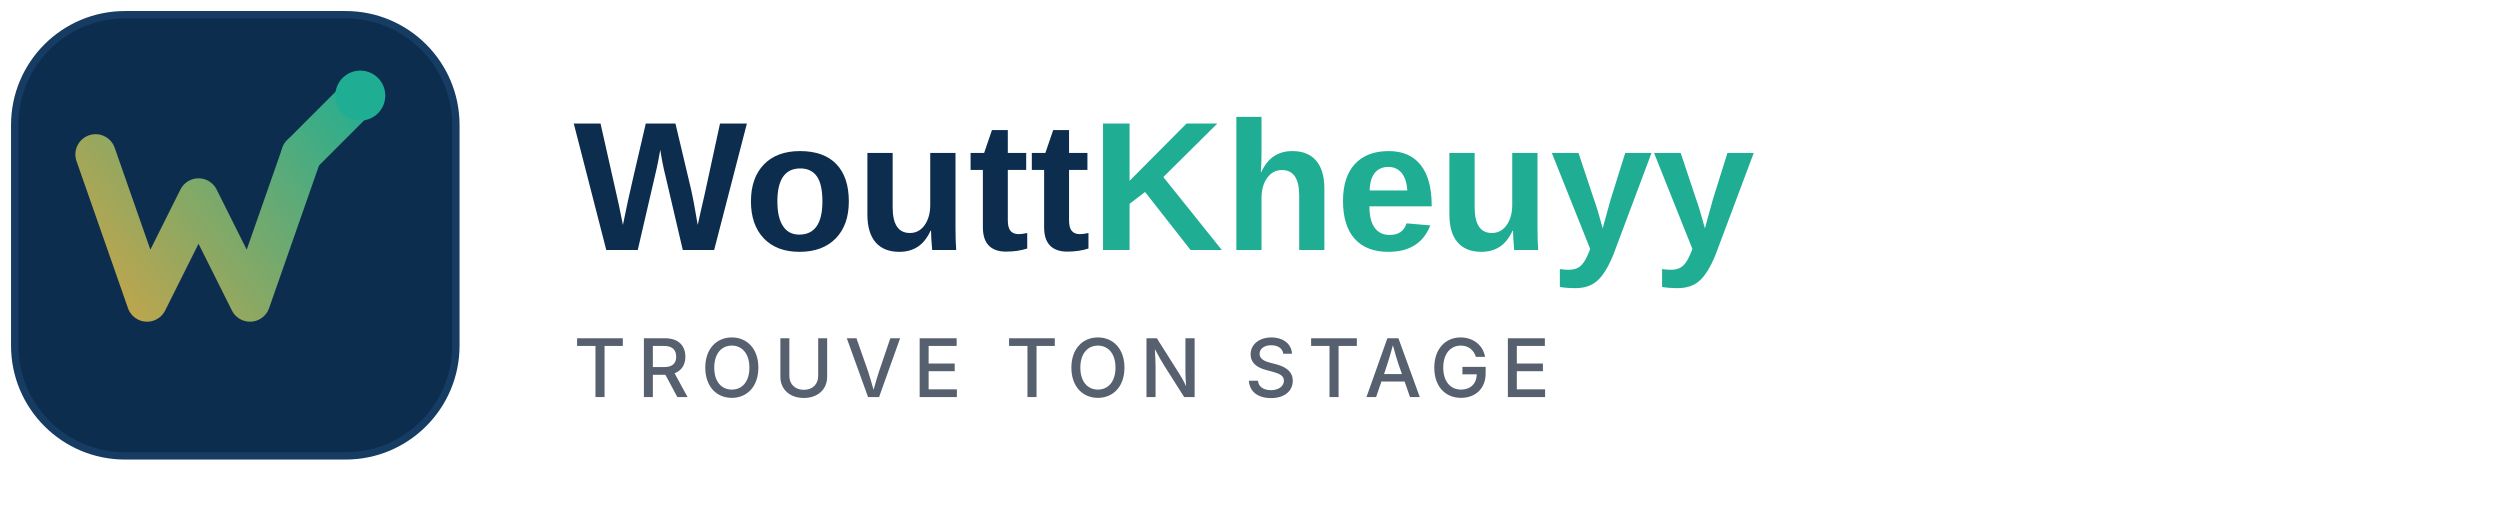
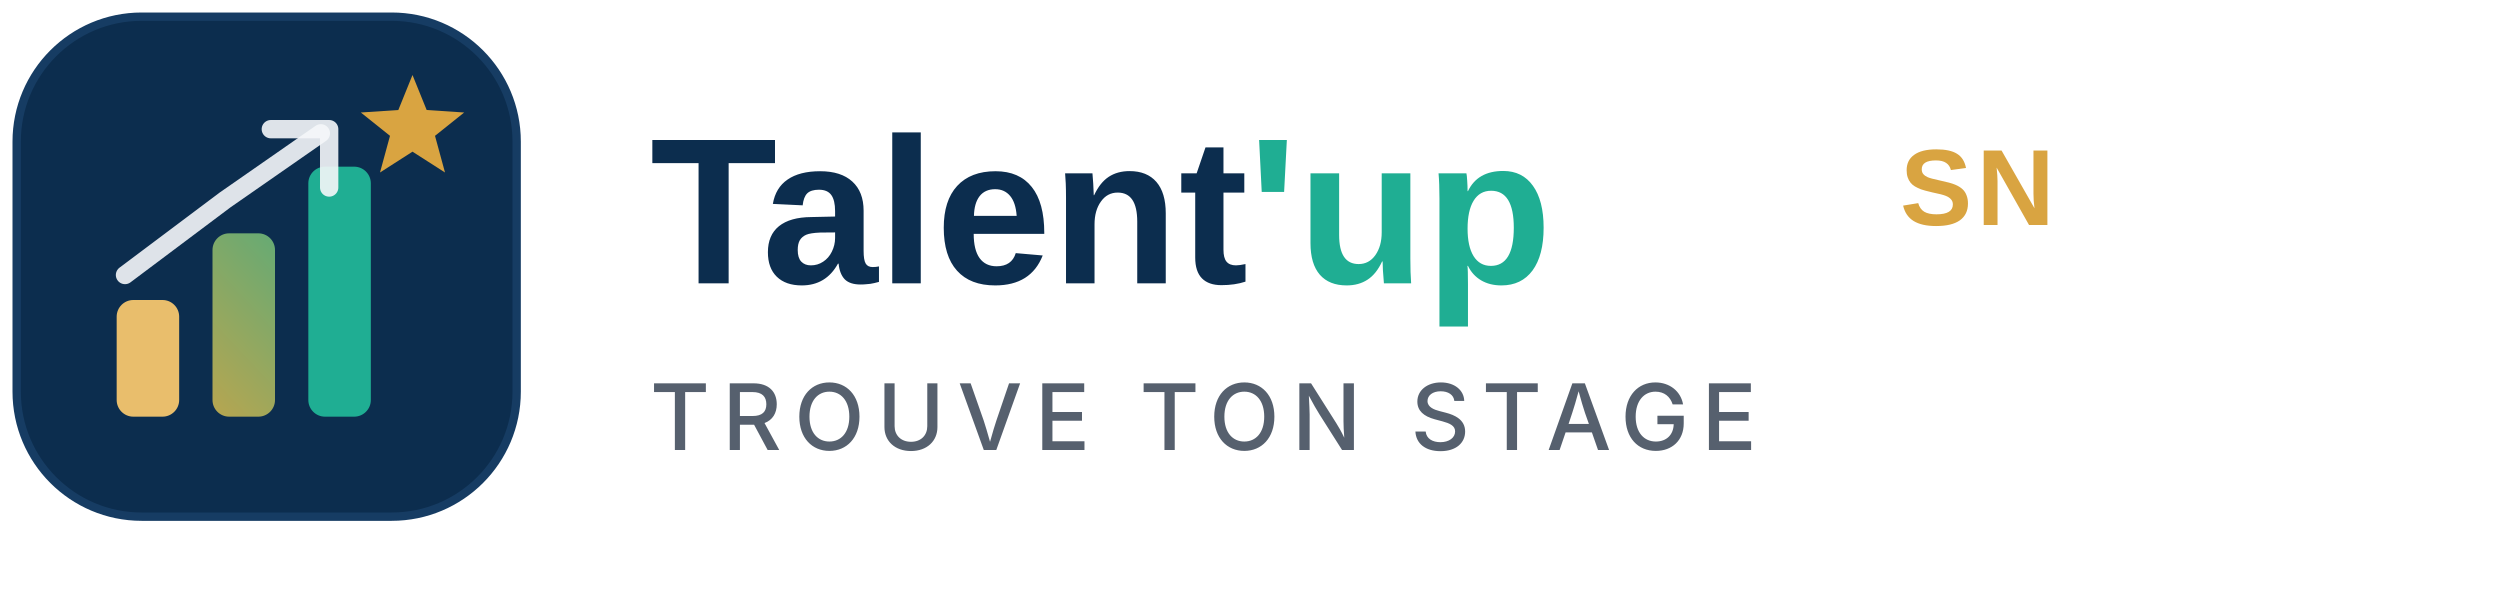
- <svg xmlns="http://www.w3.org/2000/svg" width="340" height="72" viewBox="0 0 340 72" role="img" aria-label="WouttKheuyy">
+ <svg xmlns="http://www.w3.org/2000/svg" width="300" height="72" viewBox="0 0 300 72" role="img" aria-label="Talent'up SN">
  <defs>
-     <linearGradient id="wkGradFull" x1="10" y1="46" x2="52" y2="14" gradientUnits="userSpaceOnUse">
+     <linearGradient id="tuGradFull" x1="12" y1="48" x2="46" y2="16" gradientUnits="userSpaceOnUse">
      <stop offset="0" stop-color="#D9A441" />
      <stop offset="1" stop-color="#1FAE93" />
    </linearGradient>
  </defs>
  <rect x="2" y="2" width="60" height="60" rx="15" fill="#0C2D4E" />
  <rect x="2" y="2" width="60" height="60" rx="15" fill="none" stroke="#163C63" stroke-width="1" />
-   <path d="M13 21 L20 41 L27 27 L34 41 L41 21" fill="none" stroke="url(#wkGradFull)" stroke-width="5.5" stroke-linecap="round" stroke-linejoin="round" />
-   <path d="M41 21 L49 13" fill="none" stroke="url(#wkGradFull)" stroke-width="5.5" stroke-linecap="round" />
-   <circle cx="49" cy="13" r="3.4" fill="#1FAE93" />
-   <text x="78" y="34" font-family="Sora, Arial, sans-serif" font-weight="700" font-size="25" fill="#0C2D4E">Woutt<tspan fill="#1FAE93">Kheuyy</tspan>
+   <rect x="14" y="36" width="7.5" height="14" rx="2" fill="#E9BE6C" />
+   <rect x="25.5" y="28" width="7.5" height="22" rx="2" fill="url(#tuGradFull)" />
+   <rect x="37" y="20" width="7.5" height="30" rx="2" fill="#1FAE93" />
+   <path d="M15 33 L27 24 L38.5 16" fill="none" stroke="#F5F7FA" stroke-width="2.2" stroke-linecap="round" stroke-linejoin="round" opacity="0.9" />
+   <path d="M32.5 15.5 L39.5 15.5 L39.5 22.5" fill="none" stroke="#F5F7FA" stroke-width="2.2" stroke-linecap="round" stroke-linejoin="round" opacity="0.9" />
+   <path d="M49.5 9 L51.2 13.2 L55.7 13.5 L52.2 16.3 L53.4 20.7 L49.5 18.2 L45.6 20.7 L46.8 16.3 L43.3 13.5 L47.8 13.2 Z" fill="#D9A441" />
+   <text x="78" y="34" font-family="Sora, Arial, sans-serif" font-weight="700" font-size="25" fill="#0C2D4E">Talent<tspan fill="#1FAE93">'up</tspan>
  </text>
+   <text x="228" y="27" font-family="Sora, Arial, sans-serif" font-weight="700" font-size="13" fill="#D9A441" letter-spacing="0.5">SN</text>
  <text x="78" y="54" font-family="Inter, Arial, sans-serif" font-weight="500" font-size="11" letter-spacing="1.5" fill="#56606E">TROUVE TON STAGE</text>
</svg>
